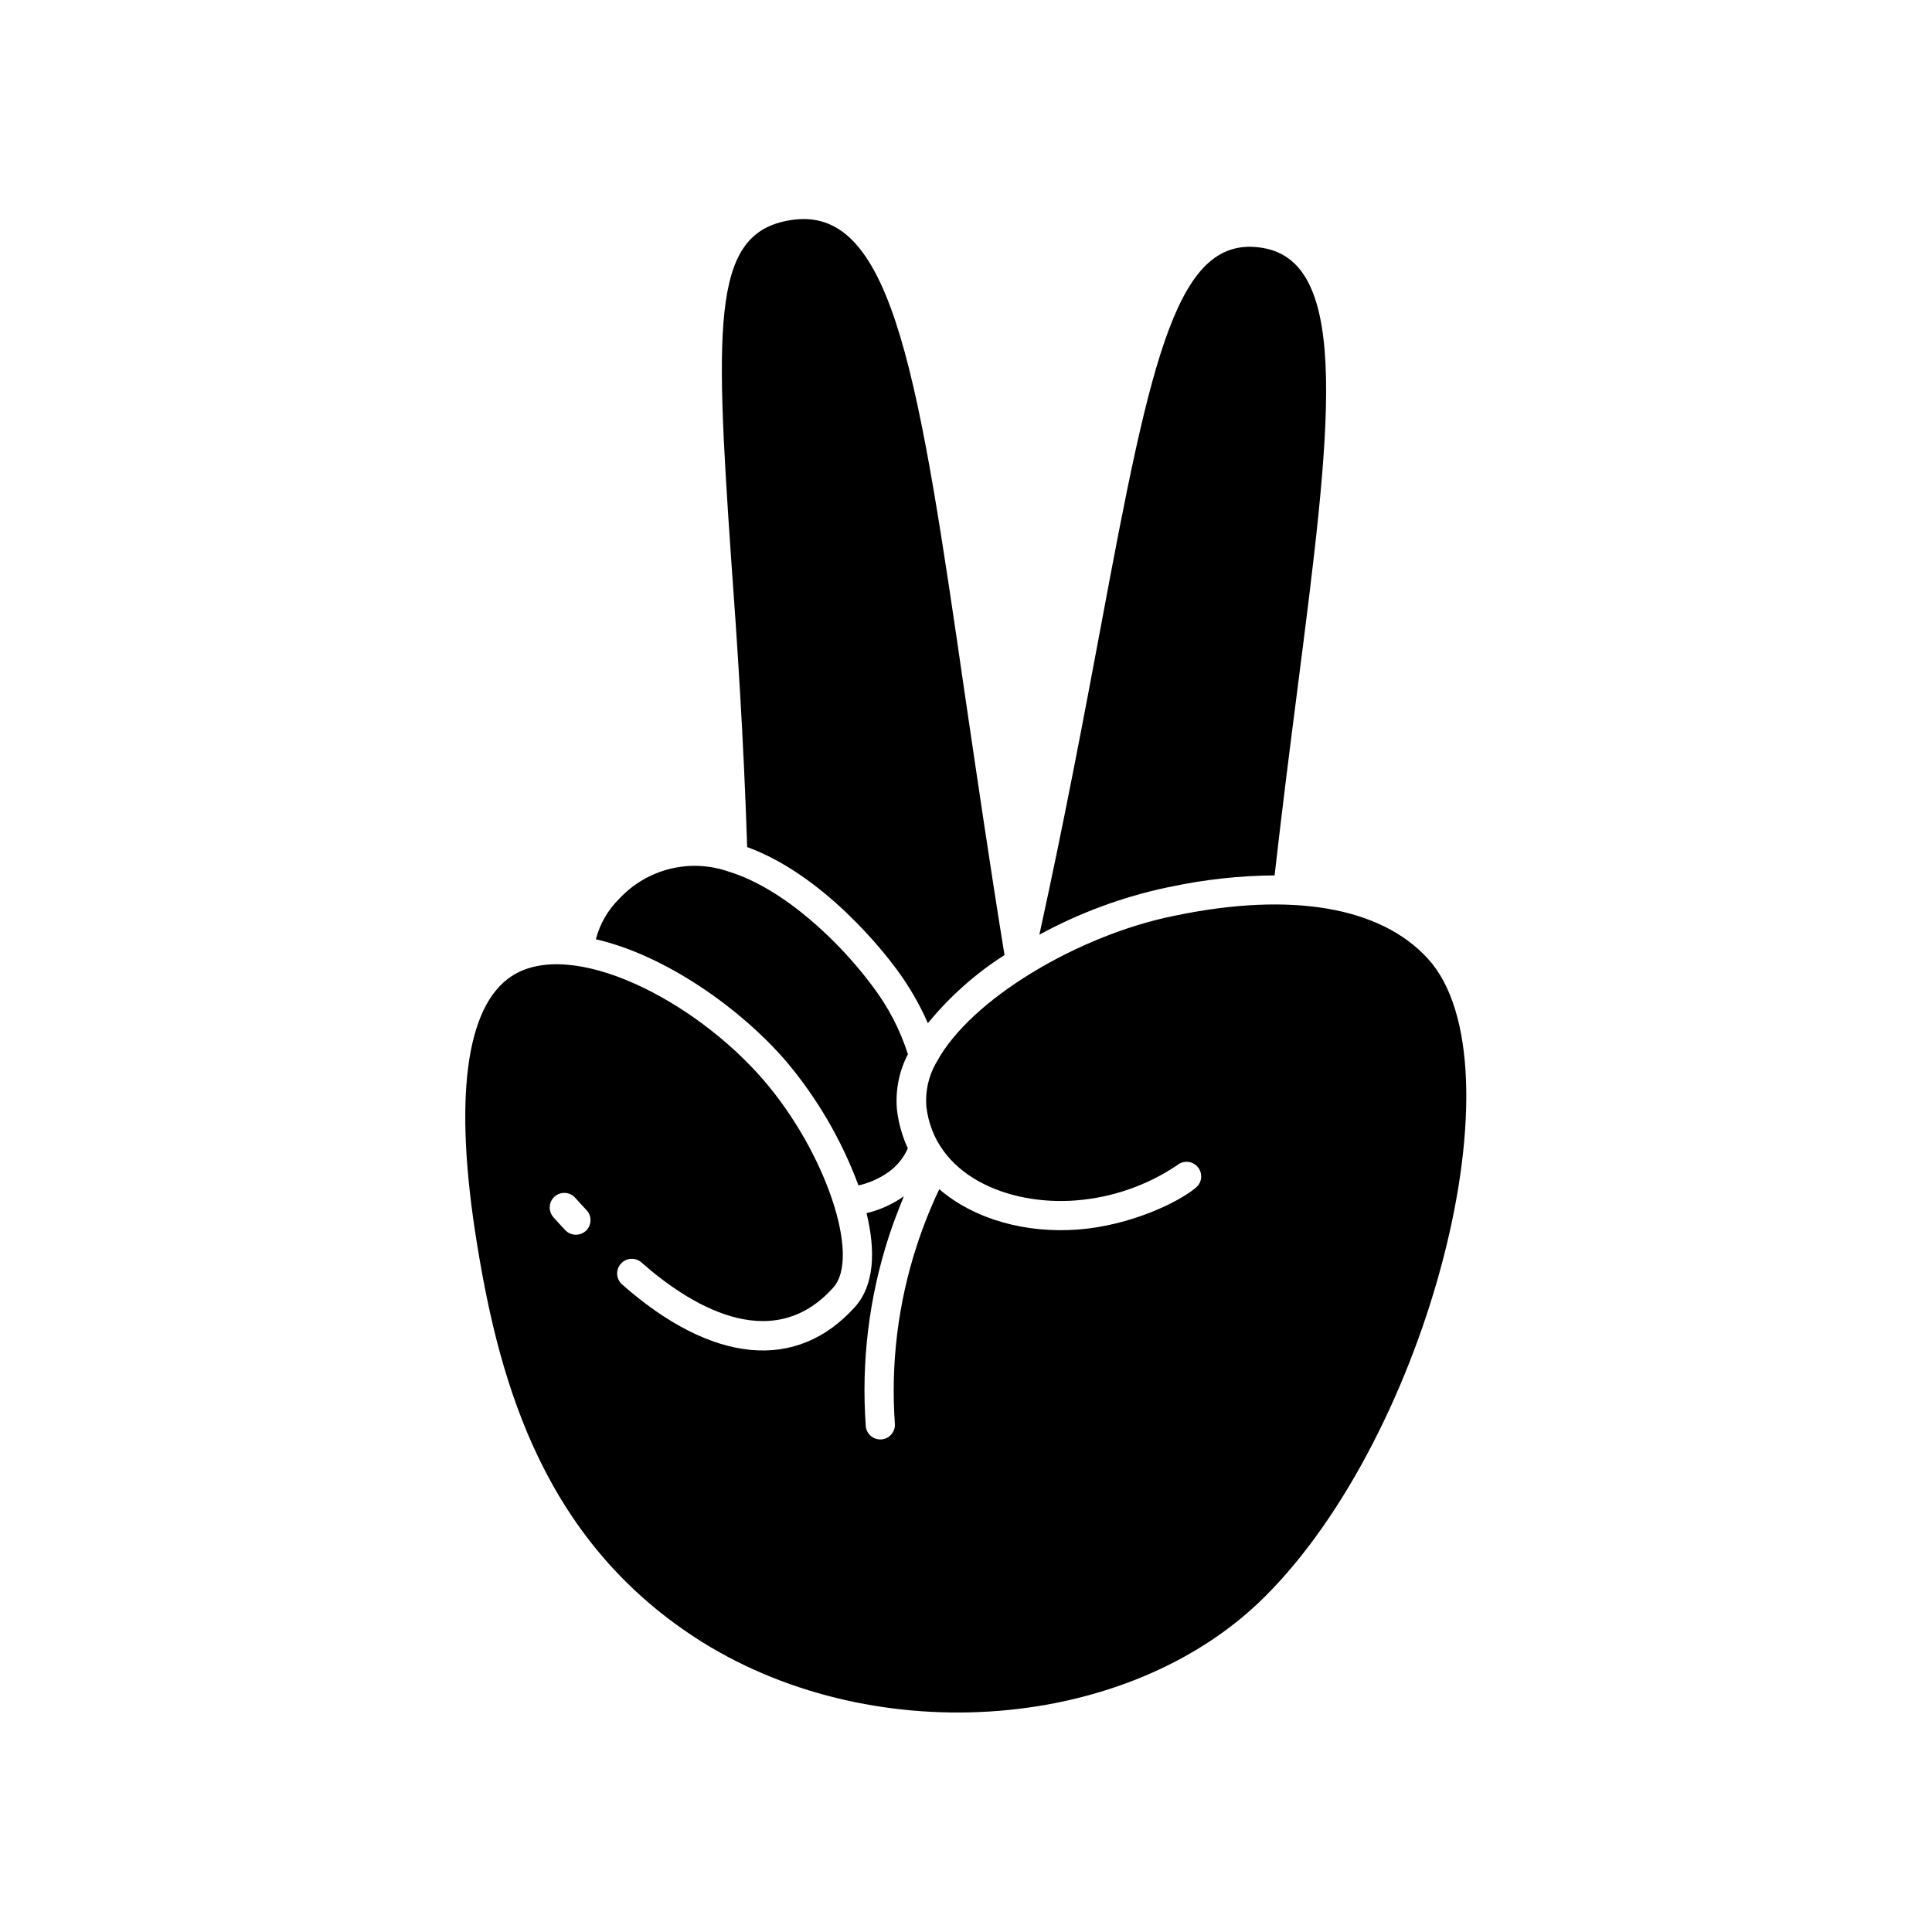
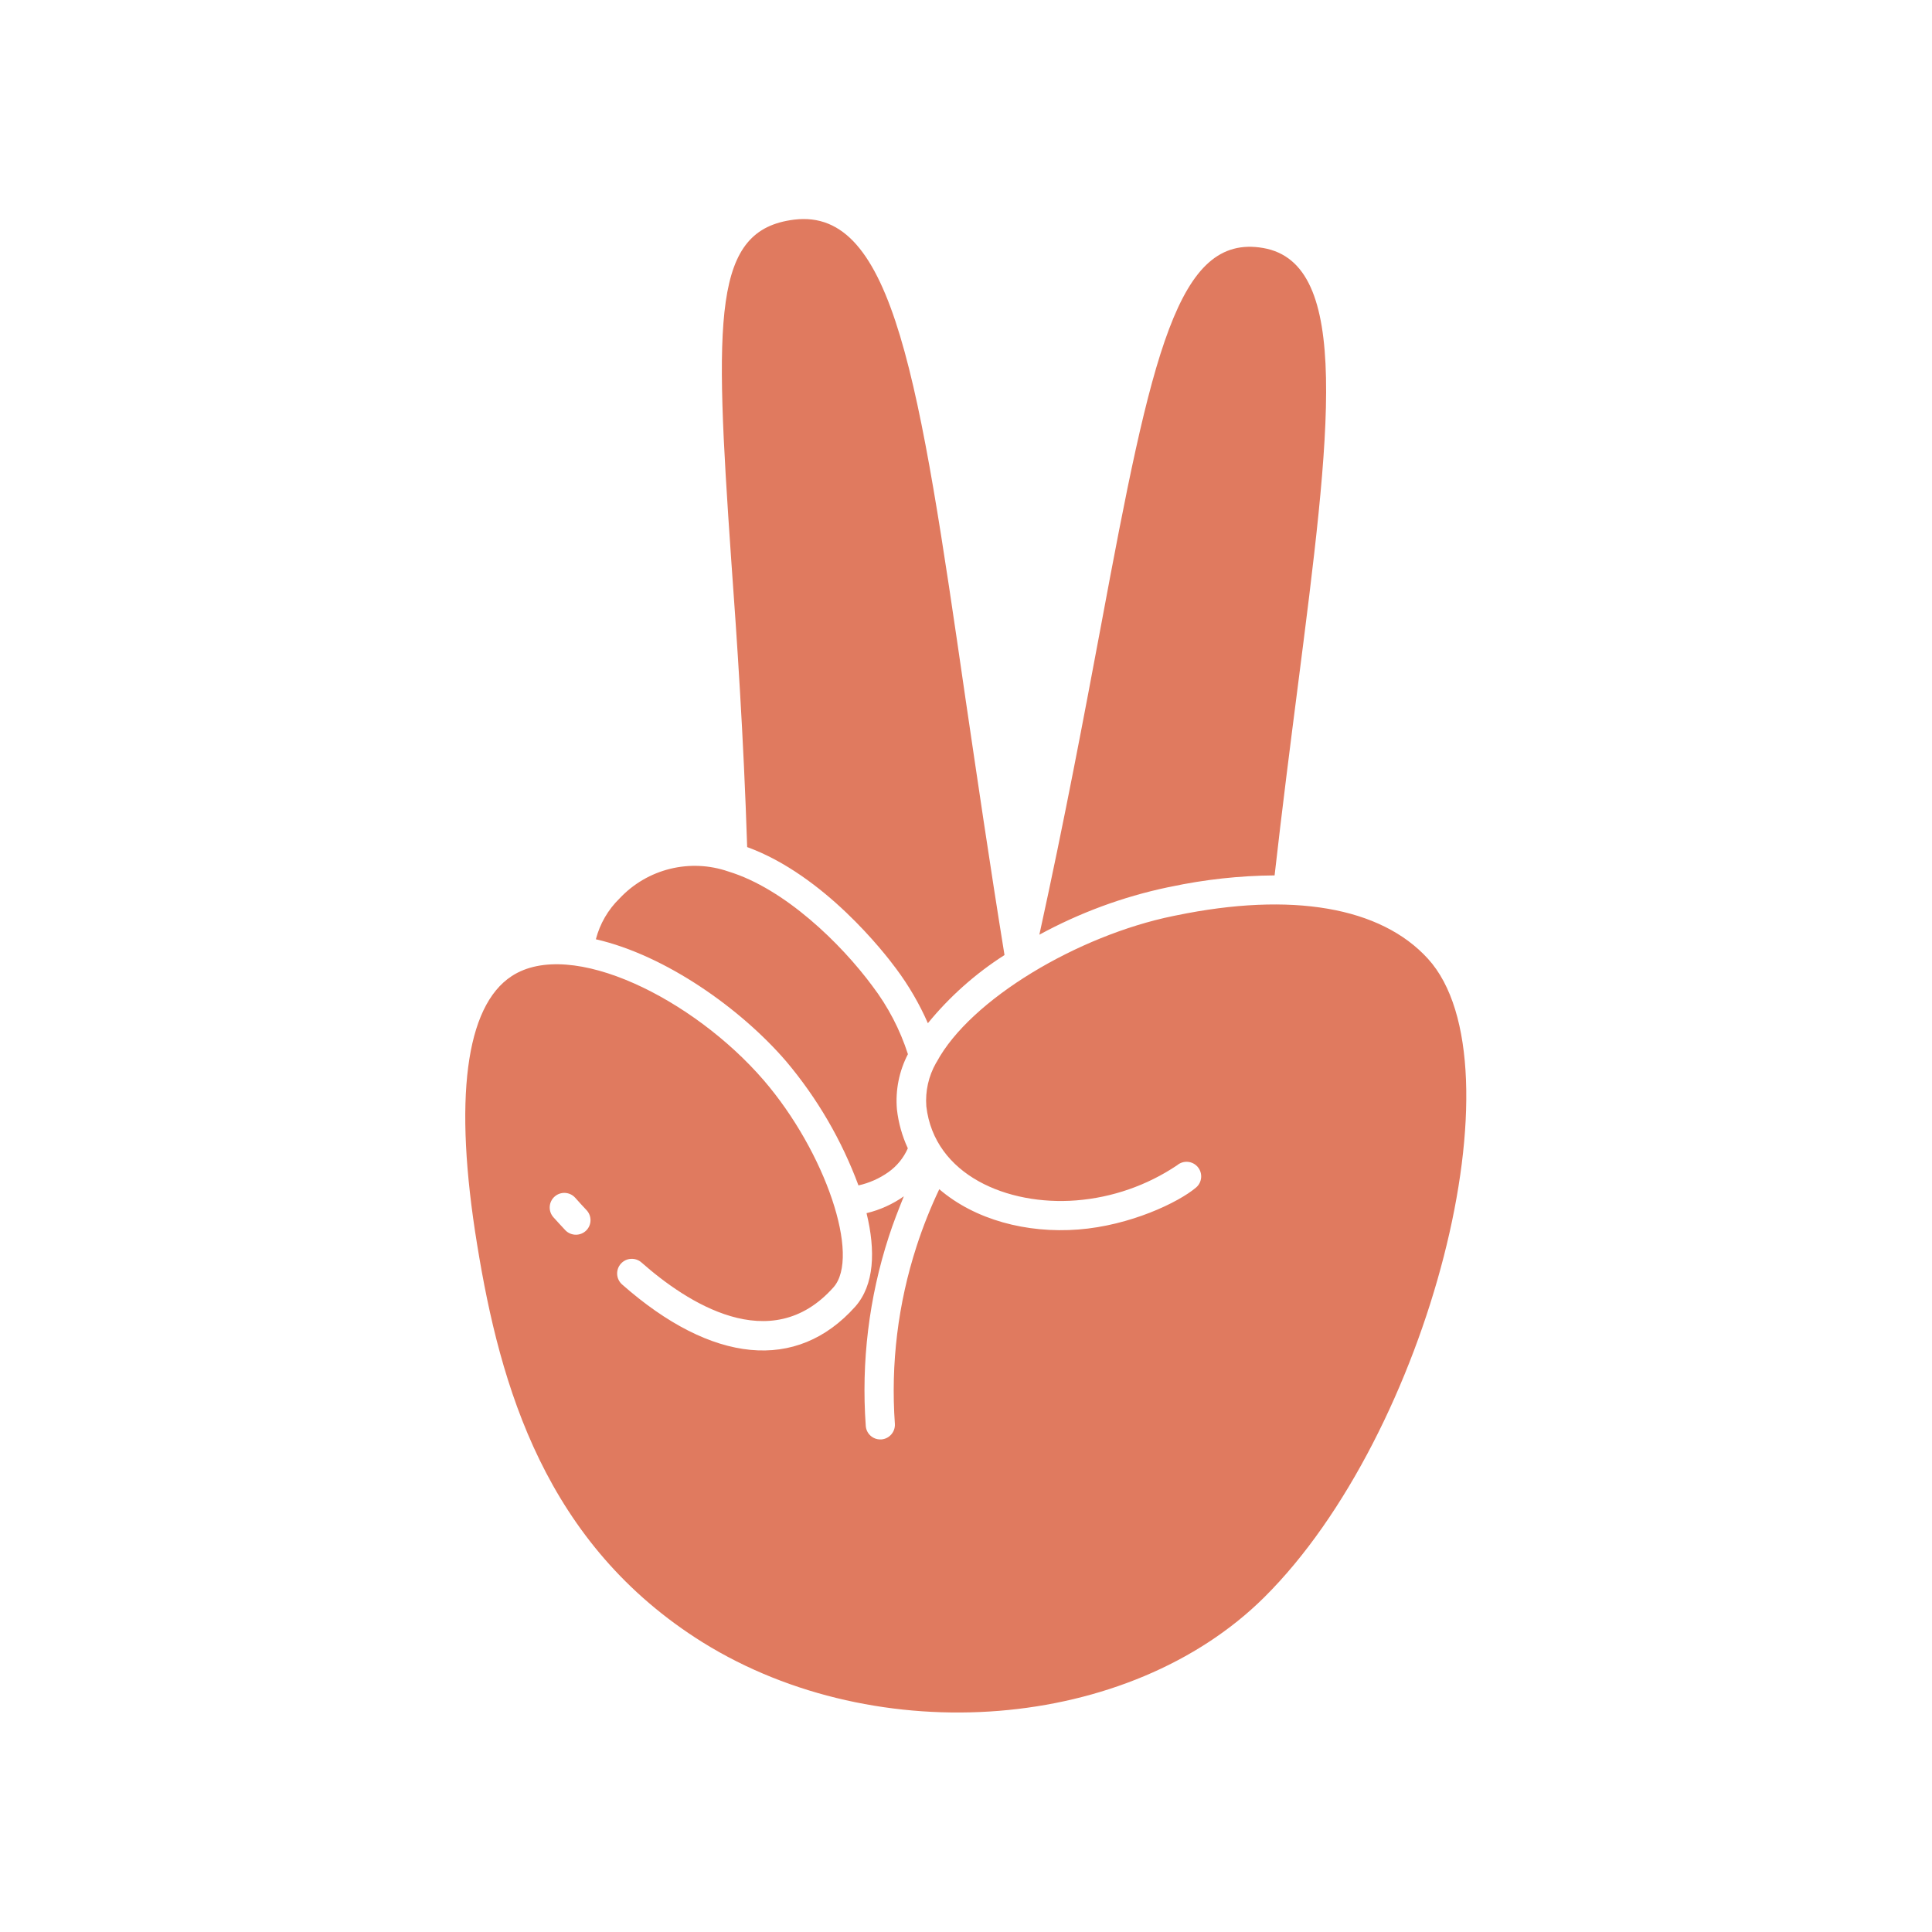
<svg xmlns="http://www.w3.org/2000/svg" width="7cm" height="7cm" viewBox="0 0 198.43 198.43">
-   <path d="M146.66,98.47c-4.84-5.32-14-6.9-25.86-4.45l-.3.06c-9.79,2-20.84,8.56-24.3,15l-.06.09a7.82,7.82,0,0,0-1,4.46c.82,7.07,8.35,10.21,15.38,9.66a21.67,21.67,0,0,0,10.38-3.61,1.5,1.5,0,1,1,1.94,2.29c-1.82,1.54-6.77,3.9-12.09,4.31s-10.62-1-14.28-4.14A48.79,48.79,0,0,0,94.14,128a48.06,48.06,0,0,0-2.23,18.24,1.51,1.51,0,0,1-1.39,1.6h-.11a1.49,1.49,0,0,1-1.49-1.4A51,51,0,0,1,91.29,127c.45-1.4,1-2.78,1.54-4.13A11.18,11.18,0,0,1,89,124.6c.94,3.86.81,7.38-1.17,9.61-6,6.71-14.69,5.87-23.94-2.29a1.5,1.5,0,0,1,2-2.25c4.6,4.06,13.27,9.79,19.71,2.55,2.81-3.16-.81-13.89-7.16-21.27-7.18-8.33-19.78-14.67-25.88-10.7-4.75,3.1-6,12.65-3.55,27.61,2.36,14.53,7,30.74,23.19,40.84,18,11.17,43.8,9.09,57.64-4.64C146.77,147.28,156.51,109.27,146.66,98.47ZM60.21,126.38a1.51,1.51,0,0,1-2.12,0c-.42-.45-.84-.9-1.25-1.36a1.5,1.5,0,0,1,2.24-2c.39.44.78.87,1.18,1.29A1.5,1.5,0,0,1,60.21,126.38Zm60-35.3a53.19,53.19,0,0,1,10.7-1.17c.78-6.9,1.62-13.47,2.37-19.31,3.36-26.23,5.58-43.56-3.55-45.13-8.77-1.51-11.44,10.79-16.64,38.74C111.34,73.54,109.38,84,106.75,96a48.51,48.51,0,0,1,13.15-4.86ZM76.74,87c7.9,2.88,14.1,10.86,15.3,12.49a28.47,28.47,0,0,1,3.26,5.6,33.35,33.35,0,0,1,7.87-7c-1.55-9.56-2.84-18.44-4-26.28-4.73-32.59-7.35-50.52-17.62-49.25-8.36,1.05-8.19,9.79-6.45,34.93C75.69,65.61,76.37,75.6,76.74,87Zm4,22a42.9,42.9,0,0,1,7.43,12.75,8.52,8.52,0,0,0,3.07-1.36,5.92,5.92,0,0,0,2-2.45,13,13,0,0,1-1.12-4,10.38,10.38,0,0,1,1.13-5.67,23.38,23.38,0,0,0-3.65-7c-3.2-4.33-9-10-14.79-11.76a10.57,10.57,0,0,0-11.17,2.76,9,9,0,0,0-2.44,4.2C68.37,98.11,76.1,103.61,80.74,109Z" />
+   <defs>
+     <style>.a{fill:#e07a5f;}</style>
+   </defs>
+   <path class="a" d="M146.66,98.47c-4.84-5.32-14-6.9-25.86-4.45l-.3.06c-9.79,2-20.84,8.56-24.3,15l-.06.09a7.82,7.82,0,0,0-1,4.46c.82,7.07,8.35,10.21,15.38,9.66a21.67,21.67,0,0,0,10.38-3.61,1.5,1.5,0,1,1,1.94,2.29c-1.82,1.54-6.77,3.9-12.09,4.31s-10.62-1-14.28-4.14A48.79,48.79,0,0,0,94.14,128a48.06,48.06,0,0,0-2.23,18.24,1.51,1.51,0,0,1-1.39,1.6h-.11a1.49,1.49,0,0,1-1.49-1.4A51,51,0,0,1,91.29,127c.45-1.4,1-2.78,1.54-4.13A11.18,11.18,0,0,1,89,124.6c.94,3.86.81,7.38-1.17,9.61-6,6.71-14.69,5.87-23.94-2.29a1.5,1.5,0,0,1,2-2.25c4.6,4.06,13.27,9.79,19.71,2.55,2.81-3.16-.81-13.89-7.16-21.27-7.18-8.33-19.78-14.67-25.88-10.7-4.75,3.1-6,12.65-3.55,27.61,2.36,14.53,7,30.74,23.19,40.84,18,11.17,43.8,9.09,57.64-4.64C146.77,147.28,156.51,109.27,146.66,98.47ZM60.21,126.38a1.51,1.51,0,0,1-2.12,0c-.42-.45-.84-.9-1.25-1.36a1.5,1.5,0,0,1,2.24-2c.39.44.78.87,1.18,1.29A1.5,1.5,0,0,1,60.21,126.38Zm60-35.3a53.19,53.19,0,0,1,10.7-1.17c.78-6.9,1.62-13.47,2.37-19.31,3.36-26.23,5.58-43.56-3.55-45.13-8.77-1.51-11.44,10.79-16.64,38.74C111.34,73.54,109.38,84,106.75,96a48.51,48.51,0,0,1,13.15-4.86ZM76.74,87c7.9,2.88,14.1,10.86,15.3,12.49a28.47,28.47,0,0,1,3.26,5.6,33.35,33.35,0,0,1,7.87-7c-1.55-9.56-2.84-18.44-4-26.28-4.73-32.59-7.35-50.52-17.62-49.25-8.36,1.05-8.19,9.79-6.45,34.93C75.69,65.61,76.37,75.6,76.74,87Zm4,22a42.9,42.9,0,0,1,7.43,12.75,8.52,8.52,0,0,0,3.07-1.36,5.92,5.92,0,0,0,2-2.45,13,13,0,0,1-1.12-4,10.38,10.38,0,0,1,1.13-5.67,23.38,23.38,0,0,0-3.65-7c-3.2-4.33-9-10-14.79-11.76a10.57,10.57,0,0,0-11.17,2.76,9,9,0,0,0-2.44,4.2C68.37,98.11,76.1,103.61,80.74,109Z" />
</svg>
